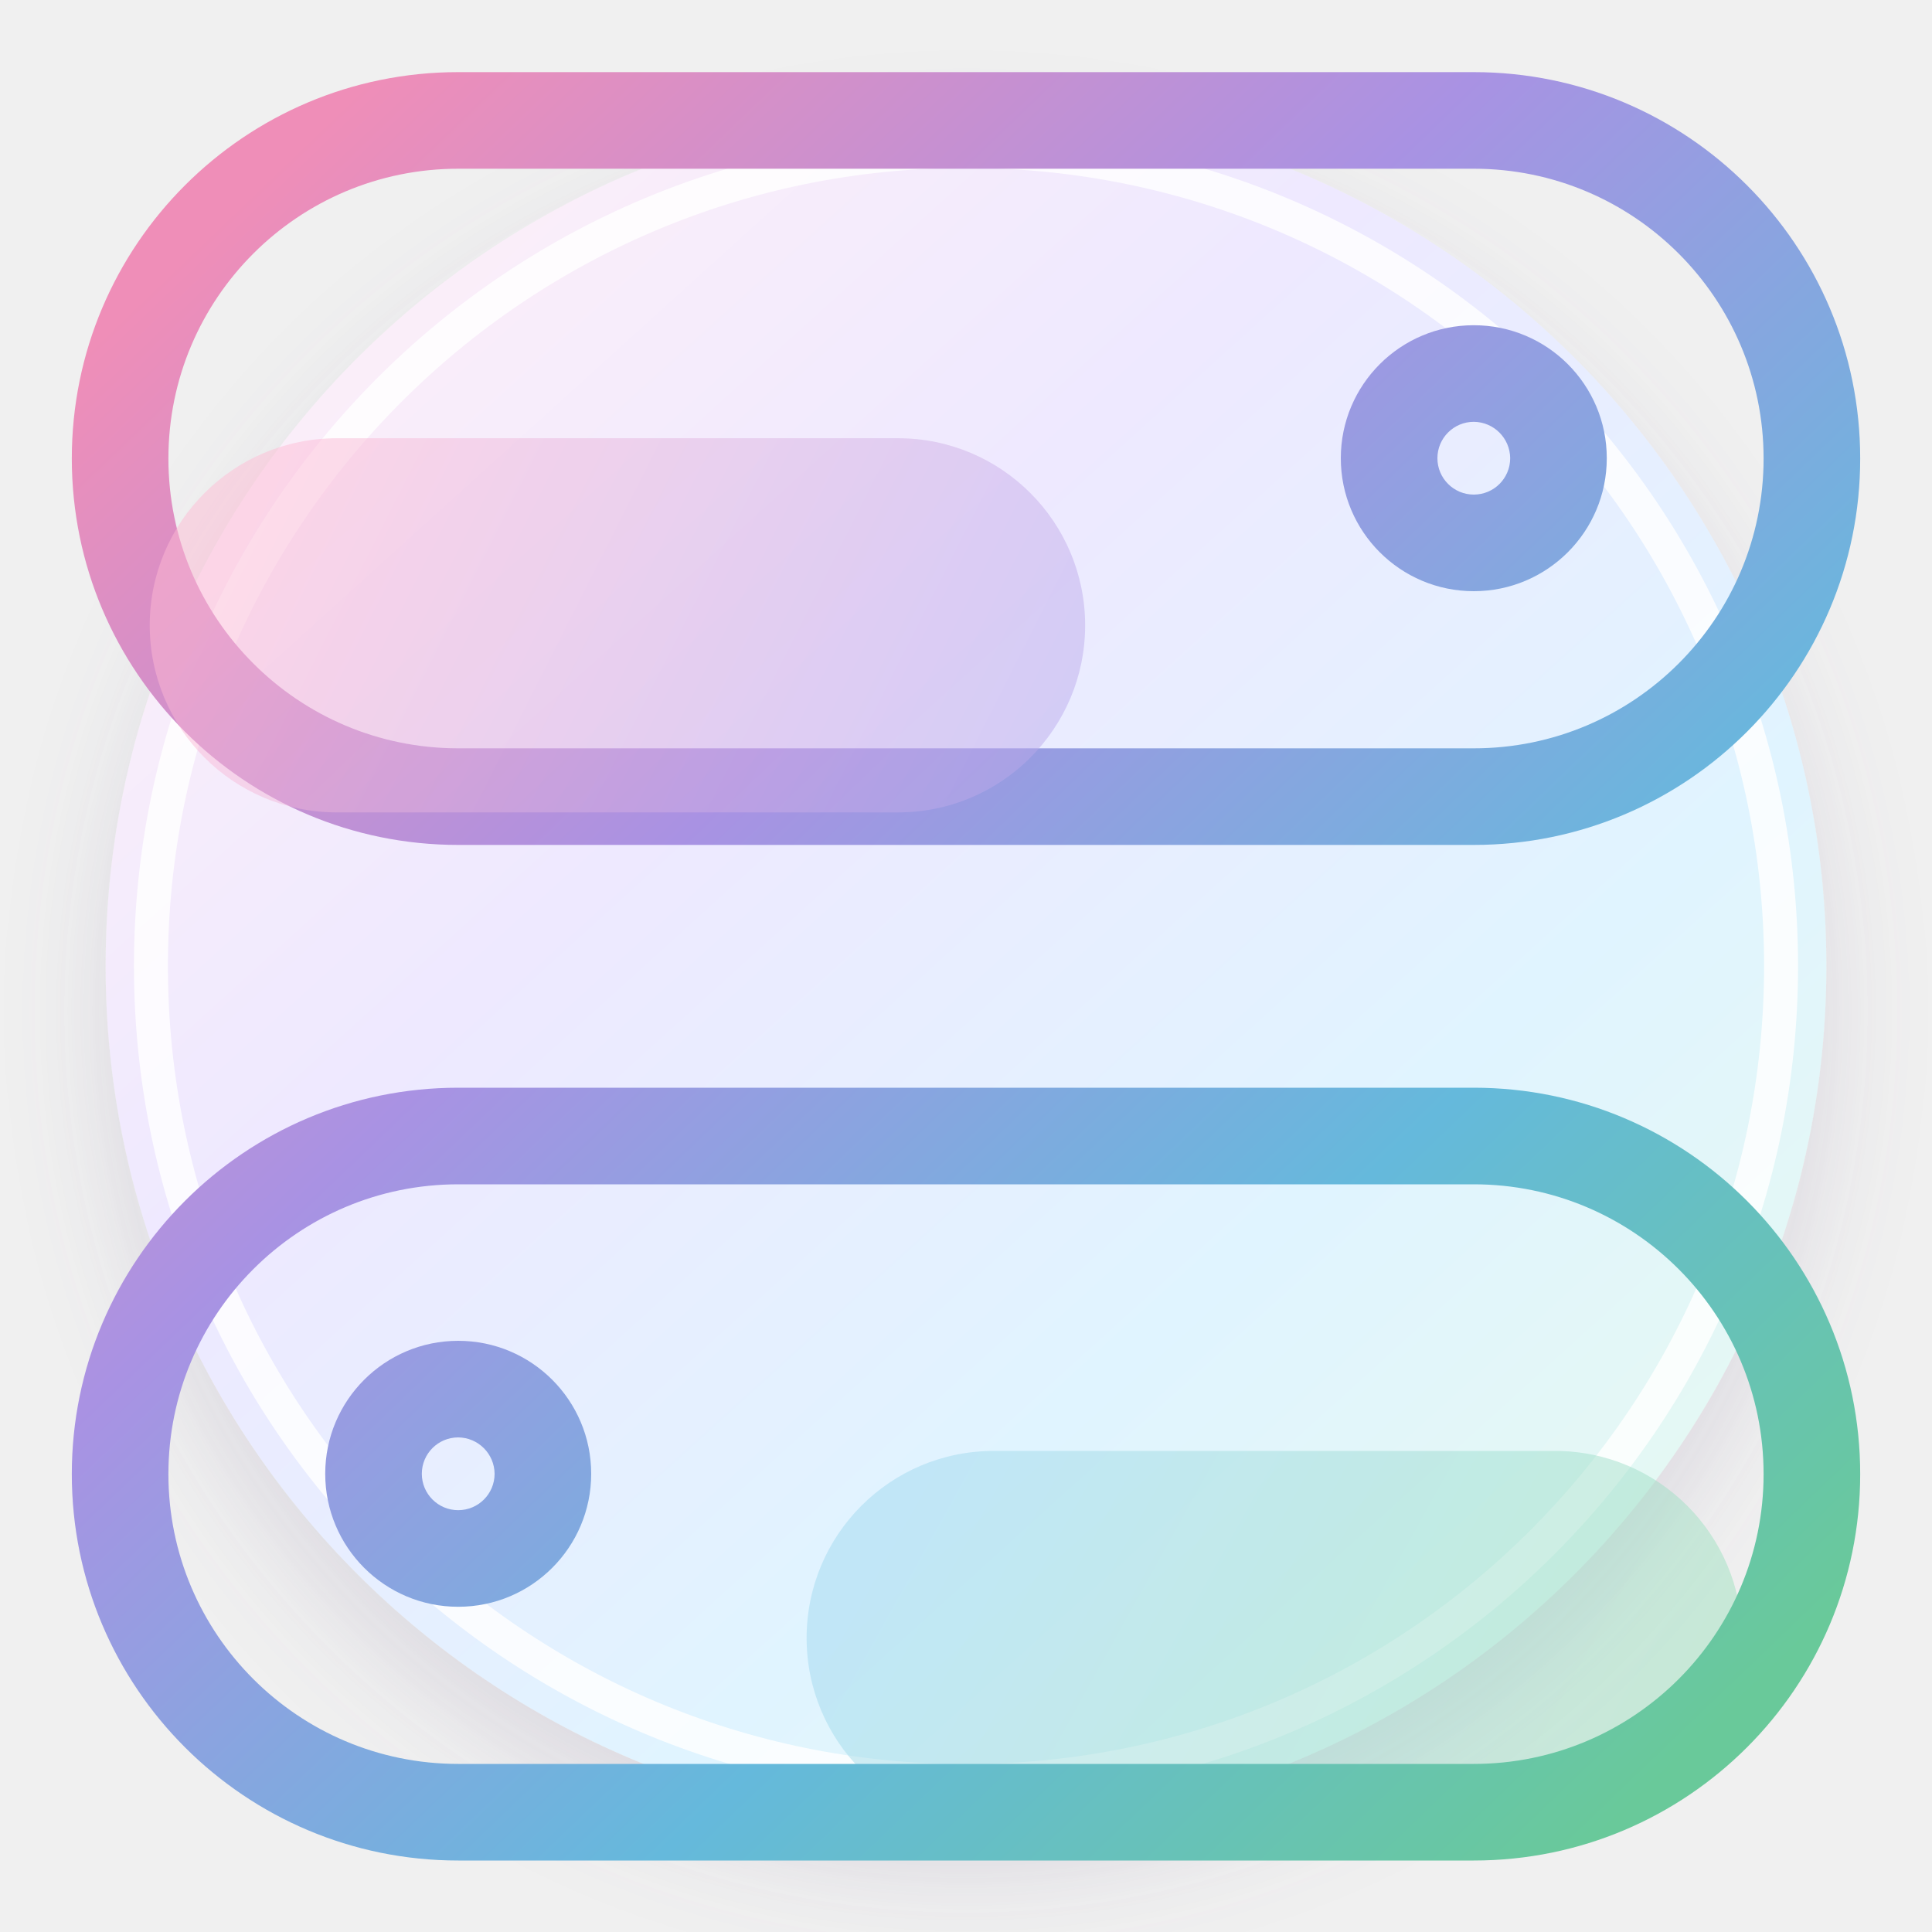
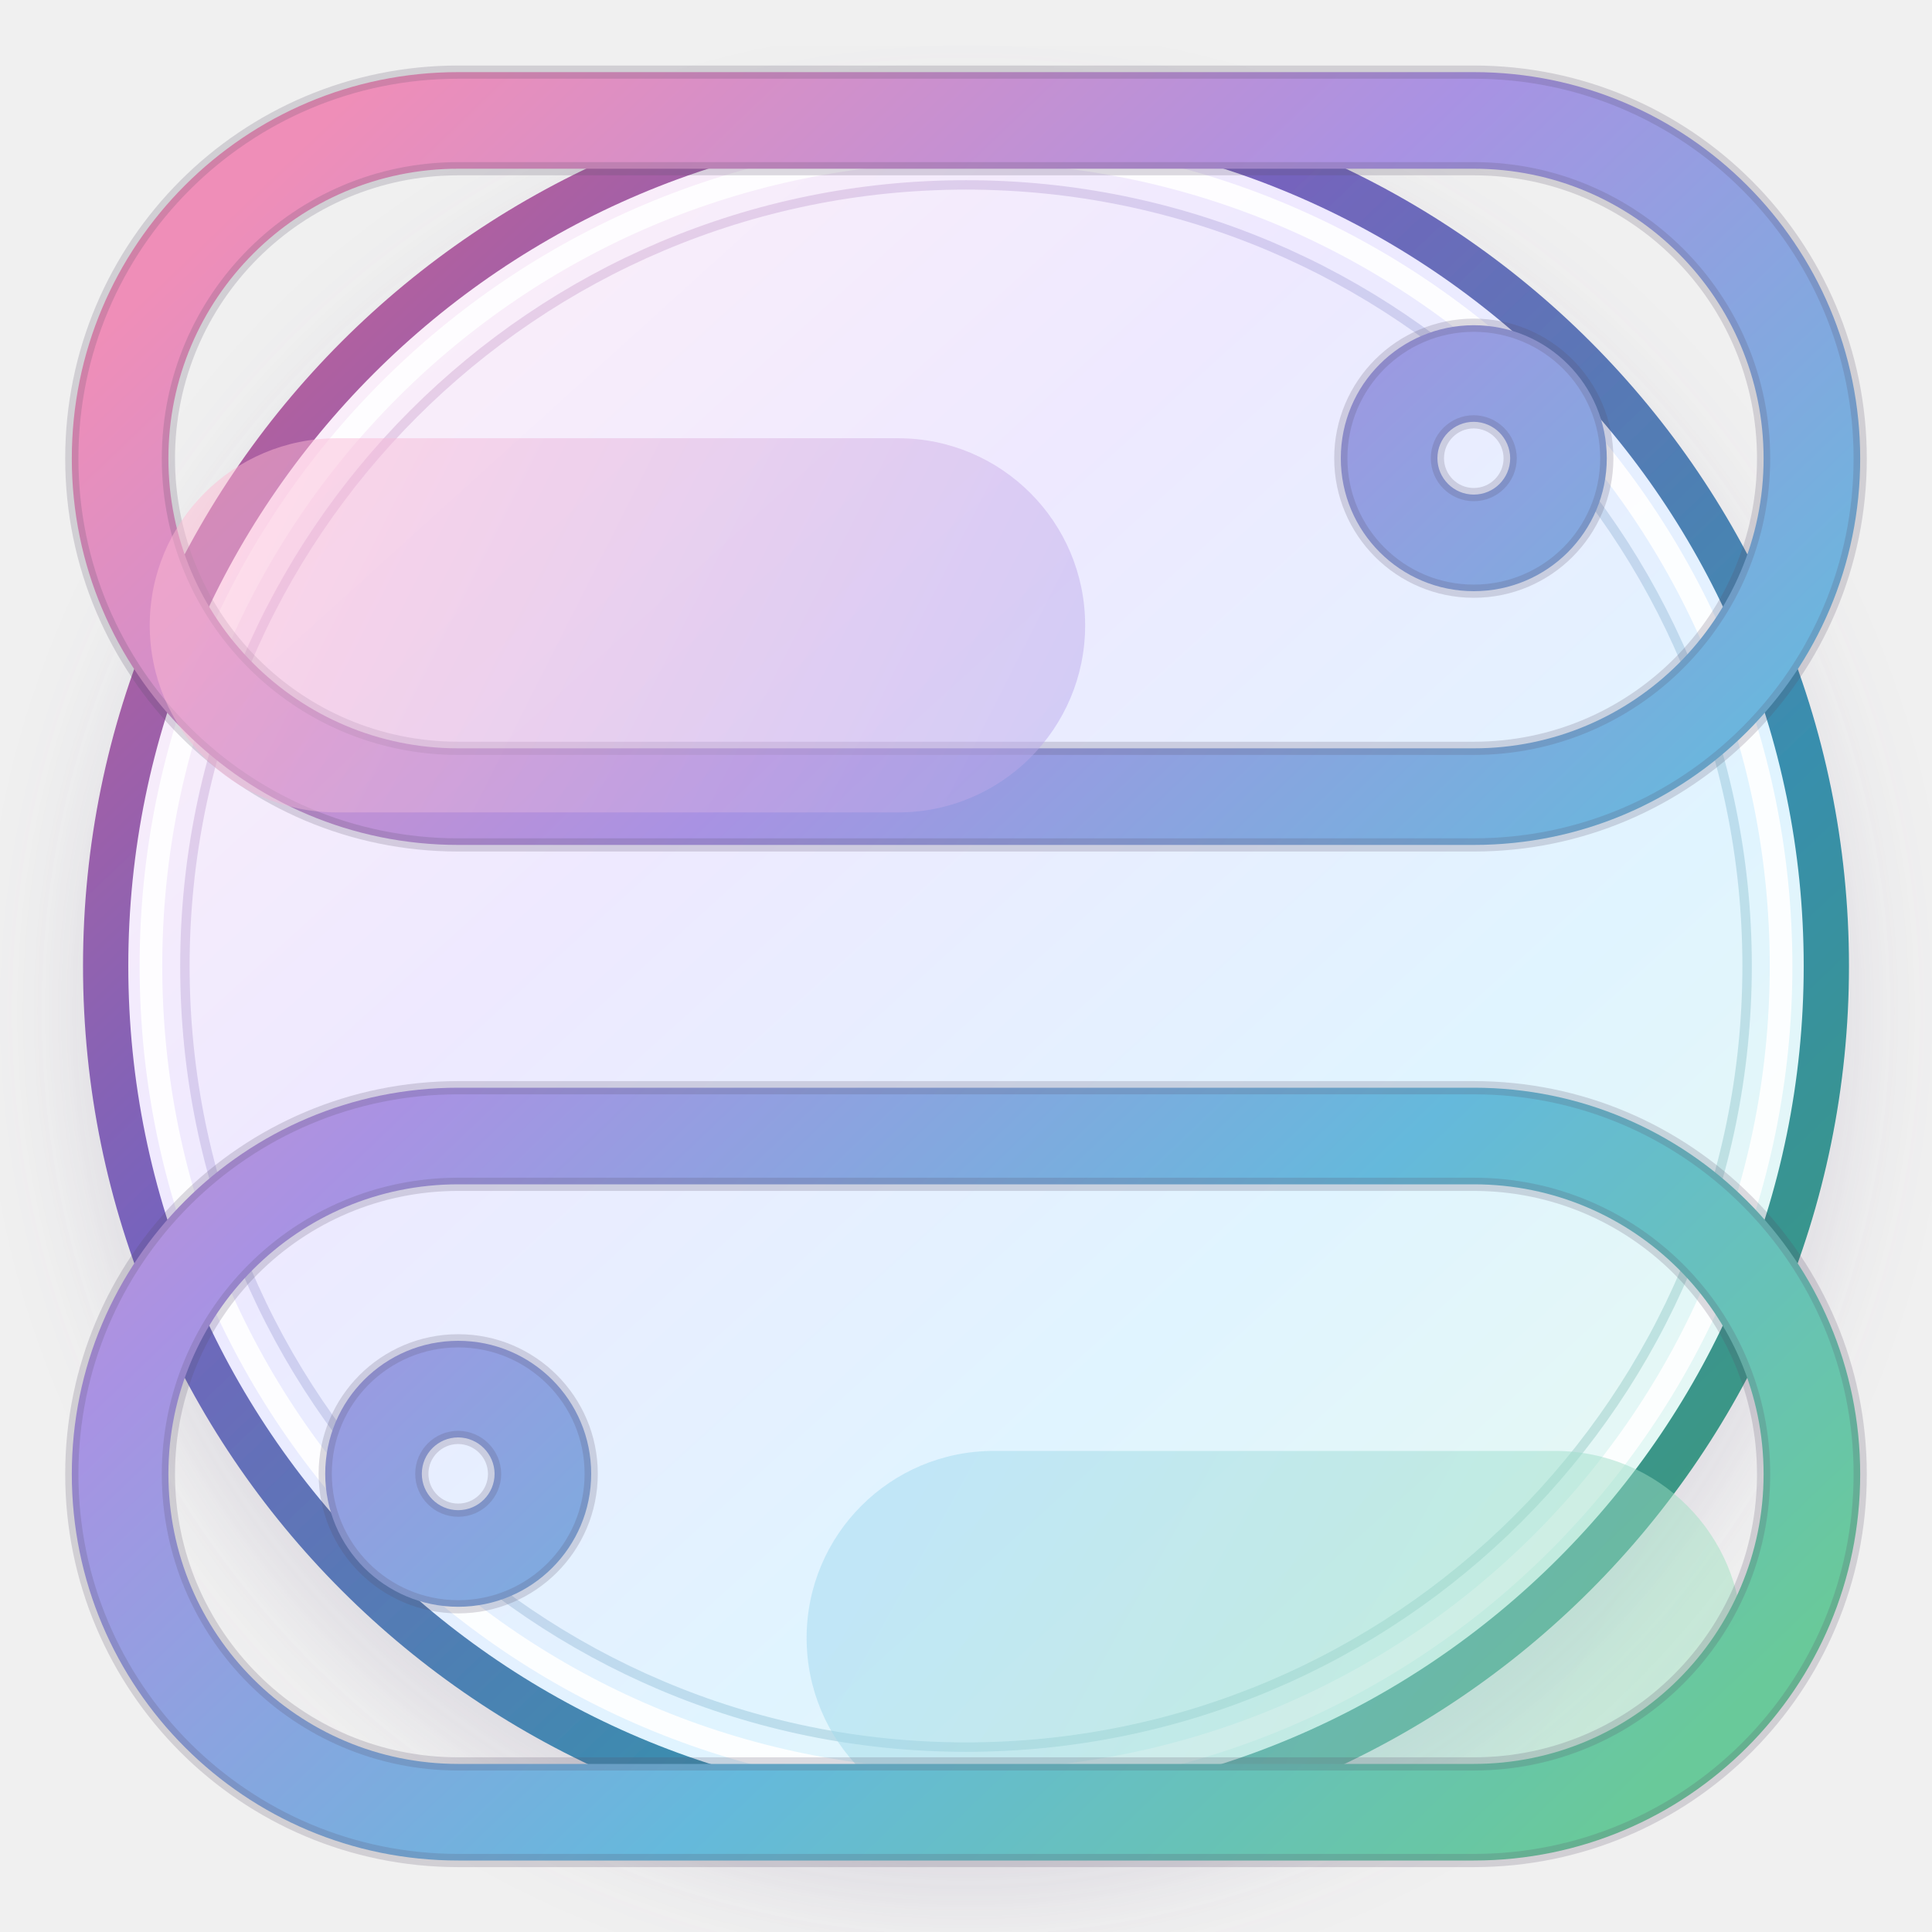
<svg xmlns="http://www.w3.org/2000/svg" viewBox="0 0 1024 1024" role="img" aria-label="主题漫游">
  <defs>
    <linearGradient id="surface" x1="132" y1="92" x2="900" y2="940" gradientUnits="userSpaceOnUse">
      <stop stop-color="#fff0f7" />
      <stop offset=".35" stop-color="#eee9ff" />
      <stop offset=".68" stop-color="#e0f4ff" />
      <stop offset="1" stop-color="#e7faee" />
    </linearGradient>
    <linearGradient id="line" x1="124" y1="110" x2="902" y2="922" gradientUnits="userSpaceOnUse">
      <stop stop-color="#ef8eb8" />
      <stop offset=".36" stop-color="#a992e3" />
      <stop offset=".7" stop-color="#65b9dc" />
      <stop offset="1" stop-color="#69c99a" />
    </linearGradient>
+     <linearGradient id="outline" x1="96" y1="72" x2="932" y2="952" gradientUnits="userSpaceOnUse">
+       <stop stop-color="#cc5f92" />
+       <stop offset=".34" stop-color="#7663bd" />
+       <stop offset=".68" stop-color="#398eae" />
+       <stop offset="1" stop-color="#3a9c6b" />
+     </linearGradient>
    <linearGradient id="upper" x1="150" y1="230" x2="545" y2="430" gradientUnits="userSpaceOnUse">
      <stop stop-color="#ffb9d4" />
      <stop offset="1" stop-color="#b9a9ec" />
    </linearGradient>
    <linearGradient id="lower" x1="496" y1="754" x2="884" y2="970" gradientUnits="userSpaceOnUse">
      <stop stop-color="#9fd8ef" />
      <stop offset="1" stop-color="#9be0b9" />
    </linearGradient>
    <filter id="shadow" x="-20%" y="-20%" width="140%" height="150%">
      <feDropShadow dx="0" dy="24" stdDeviation="26" flood-color="#8077a0" flood-opacity=".18" />
    </filter>
  </defs>
-   <circle cx="512" cy="512" r="456" fill="url(#surface)" filter="url(#shadow)" />
-   <circle cx="512" cy="512" r="432" fill="none" stroke="#fff" stroke-opacity=".82" stroke-width="18" />
-   <path d="M781.141 447.829H242.859a204.8 204.8 0 0 1 0-409.6h538.282a204.8 204.8 0 0 1 0 409.6zM242.859 89.429a153.6 153.6 0 0 0 0 307.2h538.282a153.6 153.6 0 0 0 0-307.2z" fill="url(#line)" />
+   <circle cx="512" cy="512" r="456" fill="url(#surface)" stroke="url(#outline)" stroke-width="24" filter="url(#shadow)" />
+   <circle cx="512" cy="512" r="432" fill="none" stroke="#fff" stroke-opacity=".9" stroke-width="12" />
+   <circle cx="512" cy="512" r="414" fill="none" stroke="url(#outline)" stroke-opacity=".22" stroke-width="5" />
+   <path d="M781.141 447.829H242.859a204.8 204.8 0 0 1 0-409.6h538.282a204.8 204.8 0 0 1 0 409.6zM242.859 89.429a153.6 153.6 0 0 0 0 307.2h538.282a153.6 153.6 0 0 0 0-307.2z" fill="url(#line)" stroke="#554d67" stroke-opacity=".2" stroke-width="7" stroke-linejoin="round" />
  <path d="M475.989 232.277H178.517a99.157 99.157 0 0 0 0 198.315h297.472a99.157 99.157 0 1 0 0-198.315z" fill="url(#upper)" opacity=".48" />
  <path d="M824.149 769.024H526.677a99.157 99.157 0 1 0 0 198.315h297.472a99.157 99.157 0 1 0 0-198.315z" fill="url(#lower)" opacity=".48" />
-   <path d="M781.141 986.112H242.859a204.8 204.8 0 0 1 0-409.6h538.282a204.8 204.8 0 0 1 0 409.6zM242.859 627.712a153.6 153.6 0 0 0 0 307.2h538.282a153.6 153.6 0 0 0 0-307.2zM781.141 313.344a70.485 70.485 0 1 1 70.486-70.485 70.485 70.485 0 0 1-70.486 70.485zm0-89.771a19.285 19.285 0 1 0 19.286 19.286 19.456 19.456 0 0 0-19.286-19.286z" fill="url(#line)" />
-   <path d="M242.859 851.627a70.485 70.485 0 1 1 70.485-70.486 70.485 70.485 0 0 1-70.485 70.486zm0-89.771a19.285 19.285 0 1 0 19.285 19.285 19.456 19.456 0 0 0-19.285-19.285z" fill="url(#line)" />
+   <path d="M781.141 986.112H242.859a204.8 204.8 0 0 1 0-409.6h538.282a204.8 204.8 0 0 1 0 409.6zM242.859 627.712a153.6 153.6 0 0 0 0 307.2h538.282a153.6 153.6 0 0 0 0-307.2zM781.141 313.344a70.485 70.485 0 1 1 70.486-70.485 70.485 70.485 0 0 1-70.486 70.485zm0-89.771a19.285 19.285 0 1 0 19.286 19.286 19.456 19.456 0 0 0-19.286-19.286z" fill="url(#line)" stroke="#554d67" stroke-opacity=".2" stroke-width="7" stroke-linejoin="round" />
+   <path d="M242.859 851.627a70.485 70.485 0 1 1 70.485-70.486 70.485 70.485 0 0 1-70.485 70.486zm0-89.771a19.285 19.285 0 1 0 19.285 19.285 19.456 19.456 0 0 0-19.285-19.285z" fill="url(#line)" stroke="#554d67" stroke-opacity=".2" stroke-width="7" stroke-linejoin="round" />
</svg>
